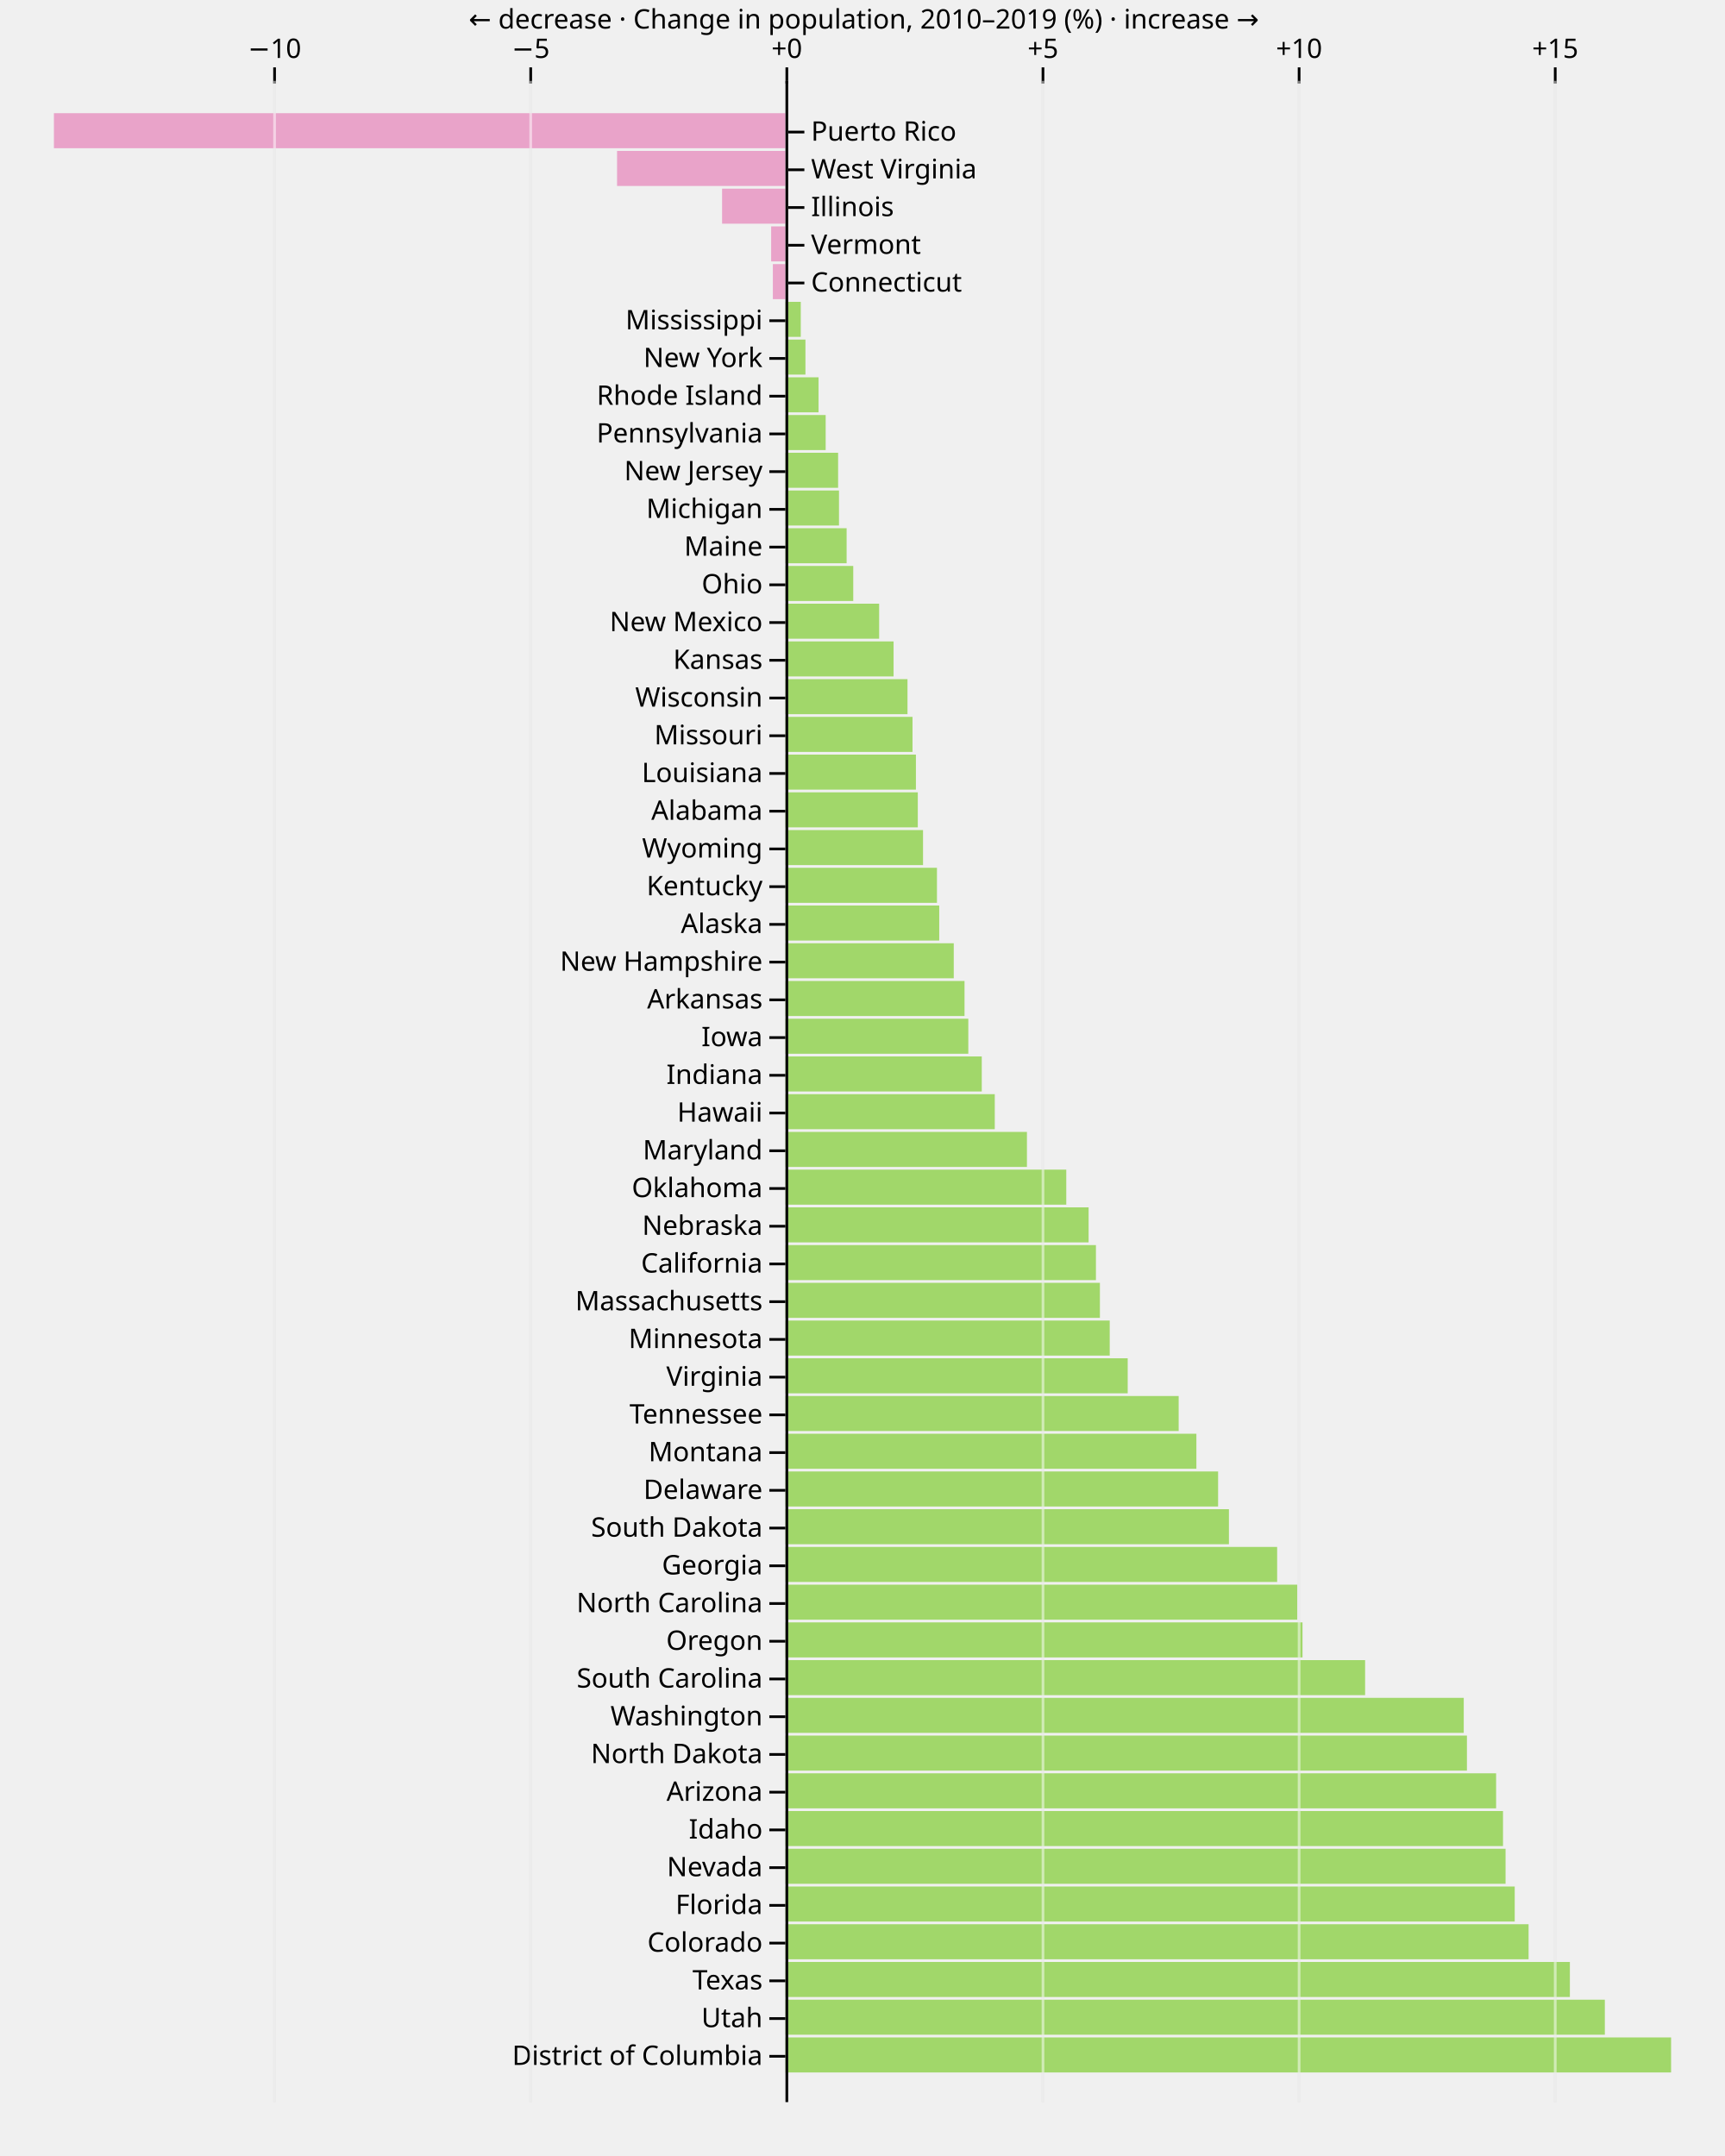
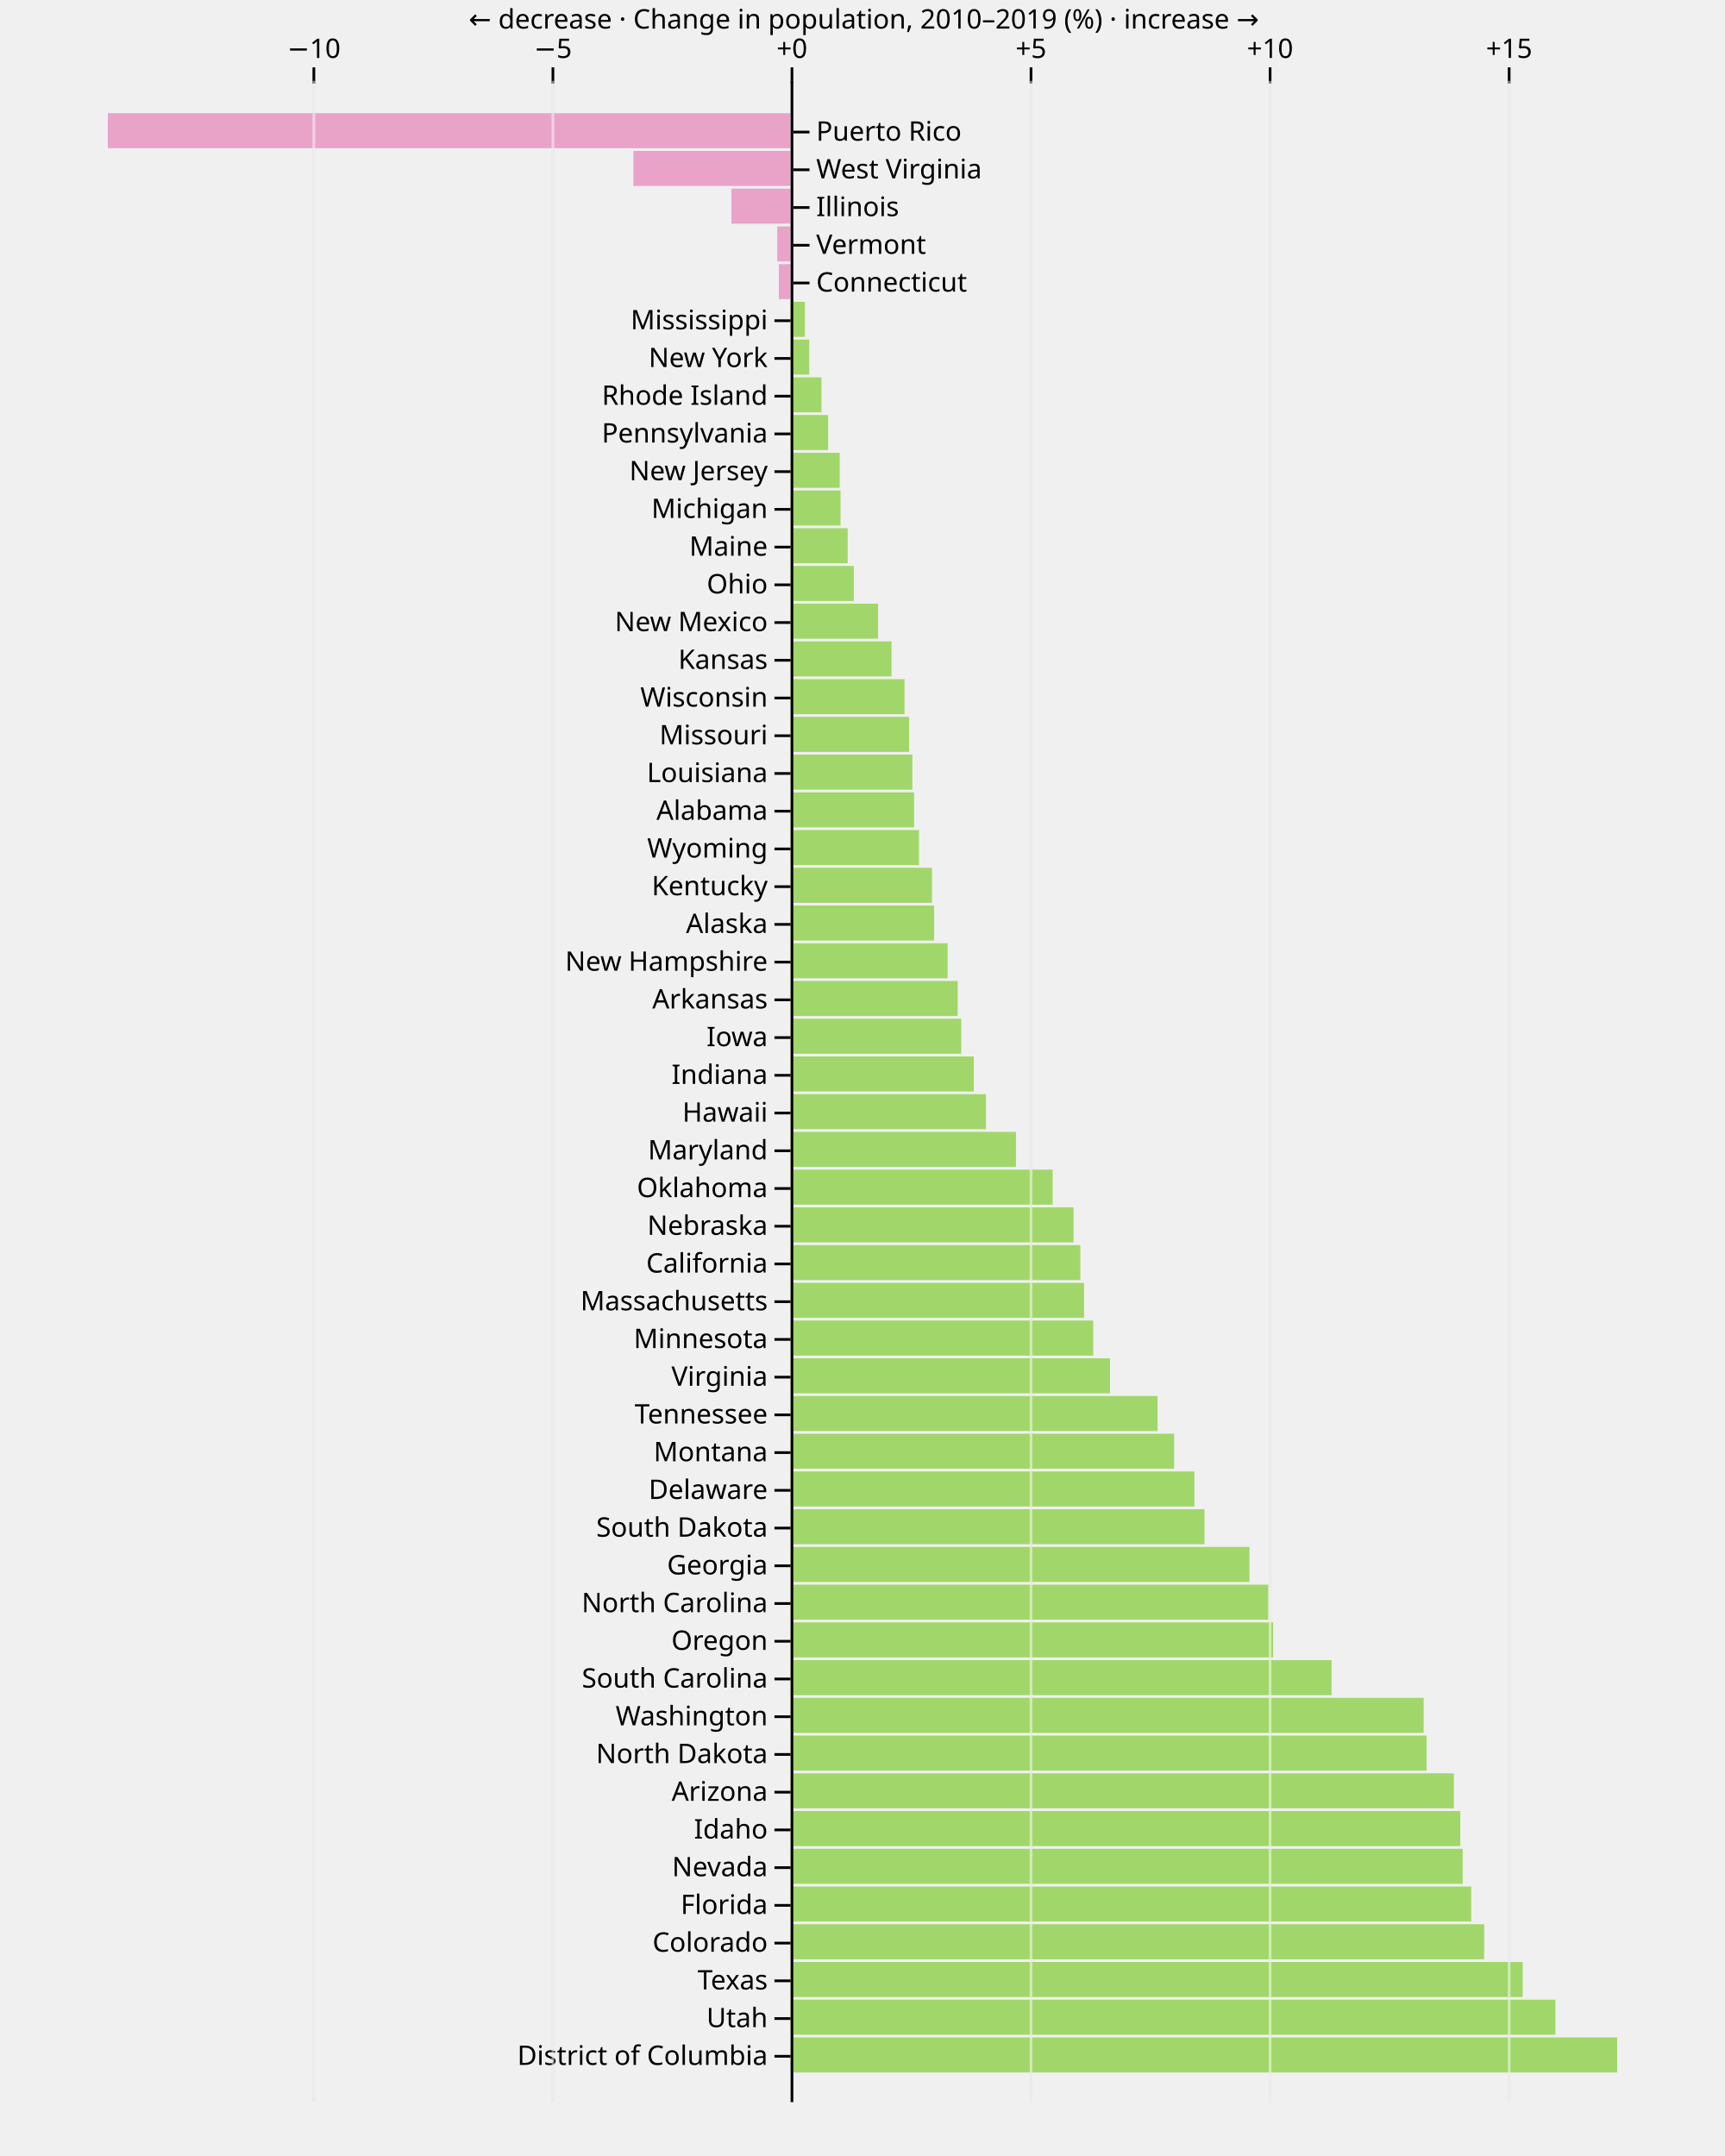
<svg xmlns="http://www.w3.org/2000/svg" class="plot" fill="currentColor" font-family="system-ui, sans-serif" font-size="10" text-anchor="middle" width="640" height="800" viewBox="0 0 640 800">
  <style>
    .plot {
      display: block;
      background: white;
      height: auto;
      height: intrinsic;
      max-width: 100%;
    }

    .plot text,
    .plot tspan {
      white-space: pre;
    }
  </style>
  <g aria-label="x-grid" stroke="currentColor" stroke-opacity="0.1" transform="translate(0.5,0)">
-     <line x1="101.371" x2="101.371" y1="30" y2="780" />
-     <line x1="196.4" x2="196.4" y1="30" y2="780" />
-     <line x1="291.429" x2="291.429" y1="30" y2="780" />
-     <line x1="386.457" x2="386.457" y1="30" y2="780" />
-     <line x1="481.486" x2="481.486" y1="30" y2="780" />
-     <line x1="576.514" x2="576.514" y1="30" y2="780" />
+     <line x1="115.946" x2="115.946" y1="30" y2="780" />
+     <line x1="204.64" x2="204.64" y1="30" y2="780" />
+     <line x1="293.333" x2="293.333" y1="30" y2="780" />
+     <line x1="382.027" x2="382.027" y1="30" y2="780" />
+     <line x1="470.72" x2="470.72" y1="30" y2="780" />
+     <line x1="559.414" x2="559.414" y1="30" y2="780" />
  </g>
  <g aria-label="x-axis tick" fill="none" stroke="currentColor" transform="translate(0.5,1)">
-     <path transform="translate(101.3712,30)" d="M0,0L0,-6" />
-     <path transform="translate(196.3999,30)" d="M0,0L0,-6" />
-     <path transform="translate(291.4285,30)" d="M0,0L0,-6" />
-     <path transform="translate(386.4572,30)" d="M0,0L0,-6" />
-     <path transform="translate(481.4858,30)" d="M0,0L0,-6" />
-     <path transform="translate(576.5145,30)" d="M0,0L0,-6" />
+     <path transform="translate(115.9465,30)" d="M0,0L0,-6" />
+     <path transform="translate(204.6399,30)" d="M0,0L0,-6" />
+     <path transform="translate(293.3333,30)" d="M0,0L0,-6" />
+     <path transform="translate(382.0267,30)" d="M0,0L0,-6" />
+     <path transform="translate(470.7201,30)" d="M0,0L0,-6" />
+     <path transform="translate(559.4135,30)" d="M0,0L0,-6" />
  </g>
  <g aria-label="x-axis tick label" font-variant="tabular-nums" transform="translate(0.5,-8.5)">
-     <text transform="translate(101.3712,30)">−10</text>
-     <text transform="translate(196.3999,30)">−5</text>
-     <text transform="translate(291.4285,30)">+0</text>
-     <text transform="translate(386.4572,30)">+5</text>
-     <text transform="translate(481.4858,30)">+10</text>
-     <text transform="translate(576.5145,30)">+15</text>
+     <text transform="translate(115.9465,30)">−10</text>
+     <text transform="translate(204.6399,30)">−5</text>
+     <text transform="translate(293.3333,30)">+0</text>
+     <text transform="translate(382.0267,30)">+5</text>
+     <text transform="translate(470.7201,30)">+10</text>
+     <text transform="translate(559.4135,30)">+15</text>
  </g>
  <g aria-label="x-axis label" transform="translate(0.5,-26.5)">
    <text y="0.71em" transform="translate(320,30)">← decrease · Change in population, 2010–2019 (%) · increase →</text>
  </g>
  <g aria-label="bar">
-     <rect x="291.429" width="115.179" y="462" height="13" fill="#a1d76a" />
-     <rect x="291.429" width="291.018" y="728" height="13" fill="#a1d76a" />
-     <rect x="291.429" width="270.553" y="700" height="13" fill="#a1d76a" />
-     <rect x="291.429" width="7.401" y="126" height="13" fill="#a1d76a" />
-     <rect x="291.429" width="14.904" y="154" height="13" fill="#a1d76a" />
-     <rect x="267.904" width="23.524" y="70" height="13" fill="#e9a3c9" />
-     <rect x="291.429" width="25.139" y="210" height="13" fill="#a1d76a" />
-     <rect x="291.429" width="182.407" y="574" height="13" fill="#a1d76a" />
-     <rect x="291.429" width="189.868" y="588" height="13" fill="#a1d76a" />
-     <rect x="291.429" width="19.848" y="182" height="13" fill="#a1d76a" />
-     <rect x="291.429" width="19.52" y="168" height="13" fill="#a1d76a" />
-     <rect x="291.429" width="126.965" y="504" height="13" fill="#a1d76a" />
-     <rect x="291.429" width="251.643" y="630" height="13" fill="#a1d76a" />
-     <rect x="291.429" width="263.647" y="658" height="13" fill="#a1d76a" />
-     <rect x="291.429" width="116.652" y="476" height="13" fill="#a1d76a" />
-     <rect x="291.429" width="145.871" y="518" height="13" fill="#a1d76a" />
-     <rect x="291.429" width="72.818" y="392" height="13" fill="#a1d76a" />
-     <rect x="291.429" width="47.126" y="266" height="13" fill="#a1d76a" />
-     <rect x="291.429" width="89.581" y="420" height="13" fill="#a1d76a" />
-     <rect x="291.429" width="45.266" y="252" height="13" fill="#a1d76a" />
-     <rect x="291.429" width="275.699" y="714" height="13" fill="#a1d76a" />
-     <rect x="291.429" width="120.295" y="490" height="13" fill="#a1d76a" />
-     <rect x="291.429" width="215.046" y="616" height="13" fill="#a1d76a" />
-     <rect x="291.429" width="49.087" y="294" height="13" fill="#a1d76a" />
-     <rect x="291.429" width="48.39" y="280" height="13" fill="#a1d76a" />
-     <rect x="291.429" width="56.196" y="322" height="13" fill="#a1d76a" />
-     <rect x="291.429" width="191.821" y="602" height="13" fill="#a1d76a" />
-     <rect x="291.429" width="104.175" y="434" height="13" fill="#a1d76a" />
-     <rect x="286.744" width="4.685" y="98" height="13" fill="#e9a3c9" />
-     <rect x="291.429" width="303.99" y="742" height="13" fill="#a1d76a" />
-     <rect x="20" width="271.429" y="42" height="13" fill="#e9a3c9" />
-     <rect x="291.429" width="67.826" y="378" height="13" fill="#a1d76a" />
-     <rect x="291.429" width="267.155" y="686" height="13" fill="#a1d76a" />
-     <rect x="291.429" width="66.422" y="364" height="13" fill="#a1d76a" />
-     <rect x="291.429" width="5.67" y="112" height="13" fill="#a1d76a" />
-     <rect x="291.429" width="40.099" y="238" height="13" fill="#a1d76a" />
-     <rect x="291.429" width="34.75" y="224" height="13" fill="#a1d76a" />
-     <rect x="291.429" width="112.459" y="448" height="13" fill="#a1d76a" />
-     <rect x="228.935" width="62.493" y="56" height="13" fill="#e9a3c9" />
-     <rect x="291.429" width="266.206" y="672" height="13" fill="#a1d76a" />
-     <rect x="291.429" width="77.642" y="406" height="13" fill="#a1d76a" />
-     <rect x="291.429" width="62.427" y="350" height="13" fill="#a1d76a" />
-     <rect x="291.429" width="22.679" y="196" height="13" fill="#a1d76a" />
-     <rect x="291.429" width="152.449" y="532" height="13" fill="#a1d76a" />
-     <rect x="291.429" width="12.268" y="140" height="13" fill="#a1d76a" />
-     <rect x="291.429" width="160.502" y="546" height="13" fill="#a1d76a" />
-     <rect x="291.429" width="164.522" y="560" height="13" fill="#a1d76a" />
-     <rect x="291.429" width="252.823" y="644" height="13" fill="#a1d76a" />
-     <rect x="291.429" width="57.036" y="336" height="13" fill="#a1d76a" />
-     <rect x="291.429" width="328.571" y="756" height="13" fill="#a1d76a" />
-     <rect x="286.107" width="5.321" y="84" height="13" fill="#e9a3c9" />
-     <rect x="291.429" width="51.029" y="308" height="13" fill="#a1d76a" />
+     <rect x="293.333" width="107.5" y="462" height="13" fill="#a1d76a" />
+     <rect x="293.333" width="271.617" y="728" height="13" fill="#a1d76a" />
+     <rect x="293.333" width="252.516" y="700" height="13" fill="#a1d76a" />
+     <rect x="293.333" width="6.908" y="126" height="13" fill="#a1d76a" />
+     <rect x="293.333" width="13.91" y="154" height="13" fill="#a1d76a" />
+     <rect x="271.377" width="21.956" y="70" height="13" fill="#e9a3c9" />
+     <rect x="293.333" width="23.463" y="210" height="13" fill="#a1d76a" />
+     <rect x="293.333" width="170.247" y="574" height="13" fill="#a1d76a" />
+     <rect x="293.333" width="177.211" y="588" height="13" fill="#a1d76a" />
+     <rect x="293.333" width="18.525" y="182" height="13" fill="#a1d76a" />
+     <rect x="293.333" width="18.218" y="168" height="13" fill="#a1d76a" />
+     <rect x="293.333" width="118.5" y="504" height="13" fill="#a1d76a" />
+     <rect x="293.333" width="234.866" y="630" height="13" fill="#a1d76a" />
+     <rect x="293.333" width="246.071" y="658" height="13" fill="#a1d76a" />
+     <rect x="293.333" width="108.875" y="476" height="13" fill="#a1d76a" />
+     <rect x="293.333" width="136.146" y="518" height="13" fill="#a1d76a" />
+     <rect x="293.333" width="67.963" y="392" height="13" fill="#a1d76a" />
+     <rect x="293.333" width="43.985" y="266" height="13" fill="#a1d76a" />
+     <rect x="293.333" width="83.609" y="420" height="13" fill="#a1d76a" />
+     <rect x="293.333" width="42.249" y="252" height="13" fill="#a1d76a" />
+     <rect x="293.333" width="257.319" y="714" height="13" fill="#a1d76a" />
+     <rect x="293.333" width="112.275" y="490" height="13" fill="#a1d76a" />
+     <rect x="293.333" width="200.709" y="616" height="13" fill="#a1d76a" />
+     <rect x="293.333" width="45.815" y="294" height="13" fill="#a1d76a" />
+     <rect x="293.333" width="45.164" y="280" height="13" fill="#a1d76a" />
+     <rect x="293.333" width="52.45" y="322" height="13" fill="#a1d76a" />
+     <rect x="293.333" width="179.033" y="602" height="13" fill="#a1d76a" />
+     <rect x="293.333" width="97.23" y="434" height="13" fill="#a1d76a" />
+     <rect x="288.961" width="4.373" y="98" height="13" fill="#e9a3c9" />
+     <rect x="293.333" width="283.724" y="742" height="13" fill="#a1d76a" />
+     <rect x="40" width="253.333" y="42" height="13" fill="#e9a3c9" />
+     <rect x="293.333" width="63.304" y="378" height="13" fill="#a1d76a" />
+     <rect x="293.333" width="249.345" y="686" height="13" fill="#a1d76a" />
+     <rect x="293.333" width="61.994" y="364" height="13" fill="#a1d76a" />
+     <rect x="293.333" width="5.292" y="112" height="13" fill="#a1d76a" />
+     <rect x="293.333" width="37.426" y="238" height="13" fill="#a1d76a" />
+     <rect x="293.333" width="32.433" y="224" height="13" fill="#a1d76a" />
+     <rect x="293.333" width="104.962" y="448" height="13" fill="#a1d76a" />
+     <rect x="235.006" width="58.327" y="56" height="13" fill="#e9a3c9" />
+     <rect x="293.333" width="248.459" y="672" height="13" fill="#a1d76a" />
+     <rect x="293.333" width="72.466" y="406" height="13" fill="#a1d76a" />
+     <rect x="293.333" width="58.265" y="350" height="13" fill="#a1d76a" />
+     <rect x="293.333" width="21.167" y="196" height="13" fill="#a1d76a" />
+     <rect x="293.333" width="142.286" y="532" height="13" fill="#a1d76a" />
+     <rect x="293.333" width="11.45" y="140" height="13" fill="#a1d76a" />
+     <rect x="293.333" width="149.802" y="546" height="13" fill="#a1d76a" />
+     <rect x="293.333" width="153.554" y="560" height="13" fill="#a1d76a" />
+     <rect x="293.333" width="235.968" y="644" height="13" fill="#a1d76a" />
+     <rect x="293.333" width="53.234" y="336" height="13" fill="#a1d76a" />
+     <rect x="293.333" width="306.667" y="756" height="13" fill="#a1d76a" />
+     <rect x="288.367" width="4.967" y="84" height="13" fill="#e9a3c9" />
+     <rect x="293.333" width="47.627" y="308" height="13" fill="#a1d76a" />
  </g>
  <g aria-label="y-axis tick" fill="none" stroke="currentColor" transform="translate(0,7)">
-     <path transform="translate(291.4285,112)" d="M0,0L-6,0" />
-     <path transform="translate(291.4285,126)" d="M0,0L-6,0" />
-     <path transform="translate(291.4285,140)" d="M0,0L-6,0" />
-     <path transform="translate(291.4285,154)" d="M0,0L-6,0" />
-     <path transform="translate(291.4285,168)" d="M0,0L-6,0" />
-     <path transform="translate(291.4285,182)" d="M0,0L-6,0" />
-     <path transform="translate(291.4285,196)" d="M0,0L-6,0" />
-     <path transform="translate(291.4285,210)" d="M0,0L-6,0" />
-     <path transform="translate(291.4285,224)" d="M0,0L-6,0" />
-     <path transform="translate(291.4285,238)" d="M0,0L-6,0" />
-     <path transform="translate(291.4285,252)" d="M0,0L-6,0" />
-     <path transform="translate(291.4285,266)" d="M0,0L-6,0" />
-     <path transform="translate(291.4285,280)" d="M0,0L-6,0" />
-     <path transform="translate(291.4285,294)" d="M0,0L-6,0" />
-     <path transform="translate(291.4285,308)" d="M0,0L-6,0" />
-     <path transform="translate(291.4285,322)" d="M0,0L-6,0" />
-     <path transform="translate(291.4285,336)" d="M0,0L-6,0" />
-     <path transform="translate(291.4285,350)" d="M0,0L-6,0" />
-     <path transform="translate(291.4285,364)" d="M0,0L-6,0" />
-     <path transform="translate(291.4285,378)" d="M0,0L-6,0" />
-     <path transform="translate(291.4285,392)" d="M0,0L-6,0" />
-     <path transform="translate(291.4285,406)" d="M0,0L-6,0" />
-     <path transform="translate(291.4285,420)" d="M0,0L-6,0" />
-     <path transform="translate(291.4285,434)" d="M0,0L-6,0" />
-     <path transform="translate(291.4285,448)" d="M0,0L-6,0" />
-     <path transform="translate(291.4285,462)" d="M0,0L-6,0" />
-     <path transform="translate(291.4285,476)" d="M0,0L-6,0" />
-     <path transform="translate(291.4285,490)" d="M0,0L-6,0" />
-     <path transform="translate(291.4285,504)" d="M0,0L-6,0" />
-     <path transform="translate(291.4285,518)" d="M0,0L-6,0" />
-     <path transform="translate(291.4285,532)" d="M0,0L-6,0" />
-     <path transform="translate(291.4285,546)" d="M0,0L-6,0" />
-     <path transform="translate(291.4285,560)" d="M0,0L-6,0" />
-     <path transform="translate(291.4285,574)" d="M0,0L-6,0" />
-     <path transform="translate(291.4285,588)" d="M0,0L-6,0" />
-     <path transform="translate(291.4285,602)" d="M0,0L-6,0" />
-     <path transform="translate(291.4285,616)" d="M0,0L-6,0" />
-     <path transform="translate(291.4285,630)" d="M0,0L-6,0" />
-     <path transform="translate(291.4285,644)" d="M0,0L-6,0" />
-     <path transform="translate(291.4285,658)" d="M0,0L-6,0" />
-     <path transform="translate(291.4285,672)" d="M0,0L-6,0" />
-     <path transform="translate(291.4285,686)" d="M0,0L-6,0" />
-     <path transform="translate(291.4285,700)" d="M0,0L-6,0" />
-     <path transform="translate(291.4285,714)" d="M0,0L-6,0" />
-     <path transform="translate(291.4285,728)" d="M0,0L-6,0" />
-     <path transform="translate(291.4285,742)" d="M0,0L-6,0" />
-     <path transform="translate(291.4285,756)" d="M0,0L-6,0" />
+     <path transform="translate(293.3333,112)" d="M0,0L-6,0" />
+     <path transform="translate(293.3333,126)" d="M0,0L-6,0" />
+     <path transform="translate(293.3333,140)" d="M0,0L-6,0" />
+     <path transform="translate(293.3333,154)" d="M0,0L-6,0" />
+     <path transform="translate(293.3333,168)" d="M0,0L-6,0" />
+     <path transform="translate(293.3333,182)" d="M0,0L-6,0" />
+     <path transform="translate(293.3333,196)" d="M0,0L-6,0" />
+     <path transform="translate(293.3333,210)" d="M0,0L-6,0" />
+     <path transform="translate(293.3333,224)" d="M0,0L-6,0" />
+     <path transform="translate(293.3333,238)" d="M0,0L-6,0" />
+     <path transform="translate(293.3333,252)" d="M0,0L-6,0" />
+     <path transform="translate(293.3333,266)" d="M0,0L-6,0" />
+     <path transform="translate(293.3333,280)" d="M0,0L-6,0" />
+     <path transform="translate(293.3333,294)" d="M0,0L-6,0" />
+     <path transform="translate(293.3333,308)" d="M0,0L-6,0" />
+     <path transform="translate(293.3333,322)" d="M0,0L-6,0" />
+     <path transform="translate(293.3333,336)" d="M0,0L-6,0" />
+     <path transform="translate(293.3333,350)" d="M0,0L-6,0" />
+     <path transform="translate(293.3333,364)" d="M0,0L-6,0" />
+     <path transform="translate(293.3333,378)" d="M0,0L-6,0" />
+     <path transform="translate(293.3333,392)" d="M0,0L-6,0" />
+     <path transform="translate(293.3333,406)" d="M0,0L-6,0" />
+     <path transform="translate(293.3333,420)" d="M0,0L-6,0" />
+     <path transform="translate(293.3333,434)" d="M0,0L-6,0" />
+     <path transform="translate(293.3333,448)" d="M0,0L-6,0" />
+     <path transform="translate(293.3333,462)" d="M0,0L-6,0" />
+     <path transform="translate(293.3333,476)" d="M0,0L-6,0" />
+     <path transform="translate(293.3333,490)" d="M0,0L-6,0" />
+     <path transform="translate(293.3333,504)" d="M0,0L-6,0" />
+     <path transform="translate(293.3333,518)" d="M0,0L-6,0" />
+     <path transform="translate(293.3333,532)" d="M0,0L-6,0" />
+     <path transform="translate(293.3333,546)" d="M0,0L-6,0" />
+     <path transform="translate(293.3333,560)" d="M0,0L-6,0" />
+     <path transform="translate(293.3333,574)" d="M0,0L-6,0" />
+     <path transform="translate(293.3333,588)" d="M0,0L-6,0" />
+     <path transform="translate(293.3333,602)" d="M0,0L-6,0" />
+     <path transform="translate(293.3333,616)" d="M0,0L-6,0" />
+     <path transform="translate(293.3333,630)" d="M0,0L-6,0" />
+     <path transform="translate(293.3333,644)" d="M0,0L-6,0" />
+     <path transform="translate(293.3333,658)" d="M0,0L-6,0" />
+     <path transform="translate(293.3333,672)" d="M0,0L-6,0" />
+     <path transform="translate(293.3333,686)" d="M0,0L-6,0" />
+     <path transform="translate(293.3333,700)" d="M0,0L-6,0" />
+     <path transform="translate(293.3333,714)" d="M0,0L-6,0" />
+     <path transform="translate(293.3333,728)" d="M0,0L-6,0" />
+     <path transform="translate(293.3333,742)" d="M0,0L-6,0" />
+     <path transform="translate(293.3333,756)" d="M0,0L-6,0" />
  </g>
  <g aria-label="y-axis tick label" text-anchor="end" transform="translate(-8.5,7)">
-     <text y="0.32em" transform="translate(291.4285,112)">Mississippi</text>
-     <text y="0.32em" transform="translate(291.4285,126)">New York</text>
-     <text y="0.32em" transform="translate(291.4285,140)">Rhode Island</text>
-     <text y="0.32em" transform="translate(291.4285,154)">Pennsylvania</text>
-     <text y="0.32em" transform="translate(291.4285,168)">New Jersey</text>
-     <text y="0.32em" transform="translate(291.4285,182)">Michigan</text>
-     <text y="0.32em" transform="translate(291.4285,196)">Maine</text>
-     <text y="0.32em" transform="translate(291.4285,210)">Ohio</text>
-     <text y="0.32em" transform="translate(291.4285,224)">New Mexico</text>
-     <text y="0.32em" transform="translate(291.4285,238)">Kansas</text>
-     <text y="0.32em" transform="translate(291.4285,252)">Wisconsin</text>
-     <text y="0.32em" transform="translate(291.4285,266)">Missouri</text>
-     <text y="0.32em" transform="translate(291.4285,280)">Louisiana</text>
-     <text y="0.32em" transform="translate(291.4285,294)">Alabama</text>
-     <text y="0.32em" transform="translate(291.4285,308)">Wyoming</text>
-     <text y="0.32em" transform="translate(291.4285,322)">Kentucky</text>
-     <text y="0.32em" transform="translate(291.4285,336)">Alaska</text>
-     <text y="0.32em" transform="translate(291.4285,350)">New Hampshire</text>
-     <text y="0.32em" transform="translate(291.4285,364)">Arkansas</text>
-     <text y="0.32em" transform="translate(291.4285,378)">Iowa</text>
-     <text y="0.32em" transform="translate(291.4285,392)">Indiana</text>
-     <text y="0.32em" transform="translate(291.4285,406)">Hawaii</text>
-     <text y="0.32em" transform="translate(291.4285,420)">Maryland</text>
-     <text y="0.32em" transform="translate(291.4285,434)">Oklahoma</text>
-     <text y="0.32em" transform="translate(291.4285,448)">Nebraska</text>
-     <text y="0.32em" transform="translate(291.4285,462)">California</text>
-     <text y="0.32em" transform="translate(291.4285,476)">Massachusetts</text>
-     <text y="0.32em" transform="translate(291.4285,490)">Minnesota</text>
-     <text y="0.32em" transform="translate(291.4285,504)">Virginia</text>
-     <text y="0.32em" transform="translate(291.4285,518)">Tennessee</text>
-     <text y="0.32em" transform="translate(291.4285,532)">Montana</text>
-     <text y="0.32em" transform="translate(291.4285,546)">Delaware</text>
-     <text y="0.32em" transform="translate(291.4285,560)">South Dakota</text>
-     <text y="0.32em" transform="translate(291.4285,574)">Georgia</text>
-     <text y="0.32em" transform="translate(291.4285,588)">North Carolina</text>
-     <text y="0.32em" transform="translate(291.4285,602)">Oregon</text>
-     <text y="0.32em" transform="translate(291.4285,616)">South Carolina</text>
-     <text y="0.32em" transform="translate(291.4285,630)">Washington</text>
-     <text y="0.32em" transform="translate(291.4285,644)">North Dakota</text>
-     <text y="0.32em" transform="translate(291.4285,658)">Arizona</text>
-     <text y="0.32em" transform="translate(291.4285,672)">Idaho</text>
-     <text y="0.32em" transform="translate(291.4285,686)">Nevada</text>
-     <text y="0.32em" transform="translate(291.4285,700)">Florida</text>
-     <text y="0.32em" transform="translate(291.4285,714)">Colorado</text>
-     <text y="0.32em" transform="translate(291.4285,728)">Texas</text>
-     <text y="0.32em" transform="translate(291.4285,742)">Utah</text>
-     <text y="0.32em" transform="translate(291.4285,756)">District of Columbia</text>
+     <text y="0.32em" transform="translate(293.3333,112)">Mississippi</text>
+     <text y="0.32em" transform="translate(293.3333,126)">New York</text>
+     <text y="0.32em" transform="translate(293.3333,140)">Rhode Island</text>
+     <text y="0.32em" transform="translate(293.3333,154)">Pennsylvania</text>
+     <text y="0.32em" transform="translate(293.3333,168)">New Jersey</text>
+     <text y="0.32em" transform="translate(293.3333,182)">Michigan</text>
+     <text y="0.32em" transform="translate(293.3333,196)">Maine</text>
+     <text y="0.32em" transform="translate(293.3333,210)">Ohio</text>
+     <text y="0.32em" transform="translate(293.3333,224)">New Mexico</text>
+     <text y="0.32em" transform="translate(293.3333,238)">Kansas</text>
+     <text y="0.32em" transform="translate(293.3333,252)">Wisconsin</text>
+     <text y="0.32em" transform="translate(293.3333,266)">Missouri</text>
+     <text y="0.32em" transform="translate(293.3333,280)">Louisiana</text>
+     <text y="0.32em" transform="translate(293.3333,294)">Alabama</text>
+     <text y="0.32em" transform="translate(293.3333,308)">Wyoming</text>
+     <text y="0.32em" transform="translate(293.3333,322)">Kentucky</text>
+     <text y="0.32em" transform="translate(293.3333,336)">Alaska</text>
+     <text y="0.32em" transform="translate(293.3333,350)">New Hampshire</text>
+     <text y="0.32em" transform="translate(293.3333,364)">Arkansas</text>
+     <text y="0.32em" transform="translate(293.3333,378)">Iowa</text>
+     <text y="0.32em" transform="translate(293.3333,392)">Indiana</text>
+     <text y="0.32em" transform="translate(293.3333,406)">Hawaii</text>
+     <text y="0.32em" transform="translate(293.3333,420)">Maryland</text>
+     <text y="0.32em" transform="translate(293.3333,434)">Oklahoma</text>
+     <text y="0.32em" transform="translate(293.3333,448)">Nebraska</text>
+     <text y="0.32em" transform="translate(293.3333,462)">California</text>
+     <text y="0.32em" transform="translate(293.3333,476)">Massachusetts</text>
+     <text y="0.32em" transform="translate(293.3333,490)">Minnesota</text>
+     <text y="0.32em" transform="translate(293.3333,504)">Virginia</text>
+     <text y="0.32em" transform="translate(293.3333,518)">Tennessee</text>
+     <text y="0.32em" transform="translate(293.3333,532)">Montana</text>
+     <text y="0.32em" transform="translate(293.3333,546)">Delaware</text>
+     <text y="0.32em" transform="translate(293.3333,560)">South Dakota</text>
+     <text y="0.32em" transform="translate(293.3333,574)">Georgia</text>
+     <text y="0.32em" transform="translate(293.3333,588)">North Carolina</text>
+     <text y="0.32em" transform="translate(293.3333,602)">Oregon</text>
+     <text y="0.32em" transform="translate(293.3333,616)">South Carolina</text>
+     <text y="0.32em" transform="translate(293.3333,630)">Washington</text>
+     <text y="0.32em" transform="translate(293.3333,644)">North Dakota</text>
+     <text y="0.32em" transform="translate(293.3333,658)">Arizona</text>
+     <text y="0.32em" transform="translate(293.3333,672)">Idaho</text>
+     <text y="0.32em" transform="translate(293.3333,686)">Nevada</text>
+     <text y="0.32em" transform="translate(293.3333,700)">Florida</text>
+     <text y="0.32em" transform="translate(293.3333,714)">Colorado</text>
+     <text y="0.32em" transform="translate(293.3333,728)">Texas</text>
+     <text y="0.32em" transform="translate(293.3333,742)">Utah</text>
+     <text y="0.32em" transform="translate(293.3333,756)">District of Columbia</text>
  </g>
  <g aria-label="y-axis tick" fill="none" stroke="currentColor" transform="translate(1,7)">
-     <path transform="translate(291.4285,42)" d="M0,0L6,0" />
-     <path transform="translate(291.4285,56)" d="M0,0L6,0" />
-     <path transform="translate(291.4285,70)" d="M0,0L6,0" />
-     <path transform="translate(291.4285,84)" d="M0,0L6,0" />
-     <path transform="translate(291.4285,98)" d="M0,0L6,0" />
+     <path transform="translate(293.3333,42)" d="M0,0L6,0" />
+     <path transform="translate(293.3333,56)" d="M0,0L6,0" />
+     <path transform="translate(293.3333,70)" d="M0,0L6,0" />
+     <path transform="translate(293.3333,84)" d="M0,0L6,0" />
+     <path transform="translate(293.3333,98)" d="M0,0L6,0" />
  </g>
  <g aria-label="y-axis tick label" text-anchor="start" transform="translate(9.5,7)">
-     <text y="0.32em" transform="translate(291.4285,42)">Puerto Rico</text>
-     <text y="0.32em" transform="translate(291.4285,56)">West Virginia</text>
-     <text y="0.32em" transform="translate(291.4285,70)">Illinois</text>
-     <text y="0.32em" transform="translate(291.4285,84)">Vermont</text>
-     <text y="0.32em" transform="translate(291.4285,98)">Connecticut</text>
+     <text y="0.32em" transform="translate(293.3333,42)">Puerto Rico</text>
+     <text y="0.32em" transform="translate(293.3333,56)">West Virginia</text>
+     <text y="0.32em" transform="translate(293.3333,70)">Illinois</text>
+     <text y="0.32em" transform="translate(293.3333,84)">Vermont</text>
+     <text y="0.32em" transform="translate(293.3333,98)">Connecticut</text>
  </g>
  <g aria-label="x-grid" stroke="white" stroke-opacity="0.5" transform="translate(0.5,0)">
-     <line x1="101.371" x2="101.371" y1="30" y2="780" />
-     <line x1="196.4" x2="196.4" y1="30" y2="780" />
-     <line x1="291.429" x2="291.429" y1="30" y2="780" />
-     <line x1="386.457" x2="386.457" y1="30" y2="780" />
-     <line x1="481.486" x2="481.486" y1="30" y2="780" />
-     <line x1="576.514" x2="576.514" y1="30" y2="780" />
+     <line x1="115.946" x2="115.946" y1="30" y2="780" />
+     <line x1="204.64" x2="204.64" y1="30" y2="780" />
+     <line x1="293.333" x2="293.333" y1="30" y2="780" />
+     <line x1="382.027" x2="382.027" y1="30" y2="780" />
+     <line x1="470.72" x2="470.72" y1="30" y2="780" />
+     <line x1="559.414" x2="559.414" y1="30" y2="780" />
  </g>
  <g aria-label="rule" stroke="currentColor" transform="translate(0.5,0)">
-     <line x1="291.429" x2="291.429" y1="30" y2="780" />
+     <line x1="293.333" x2="293.333" y1="30" y2="780" />
  </g>
</svg>
